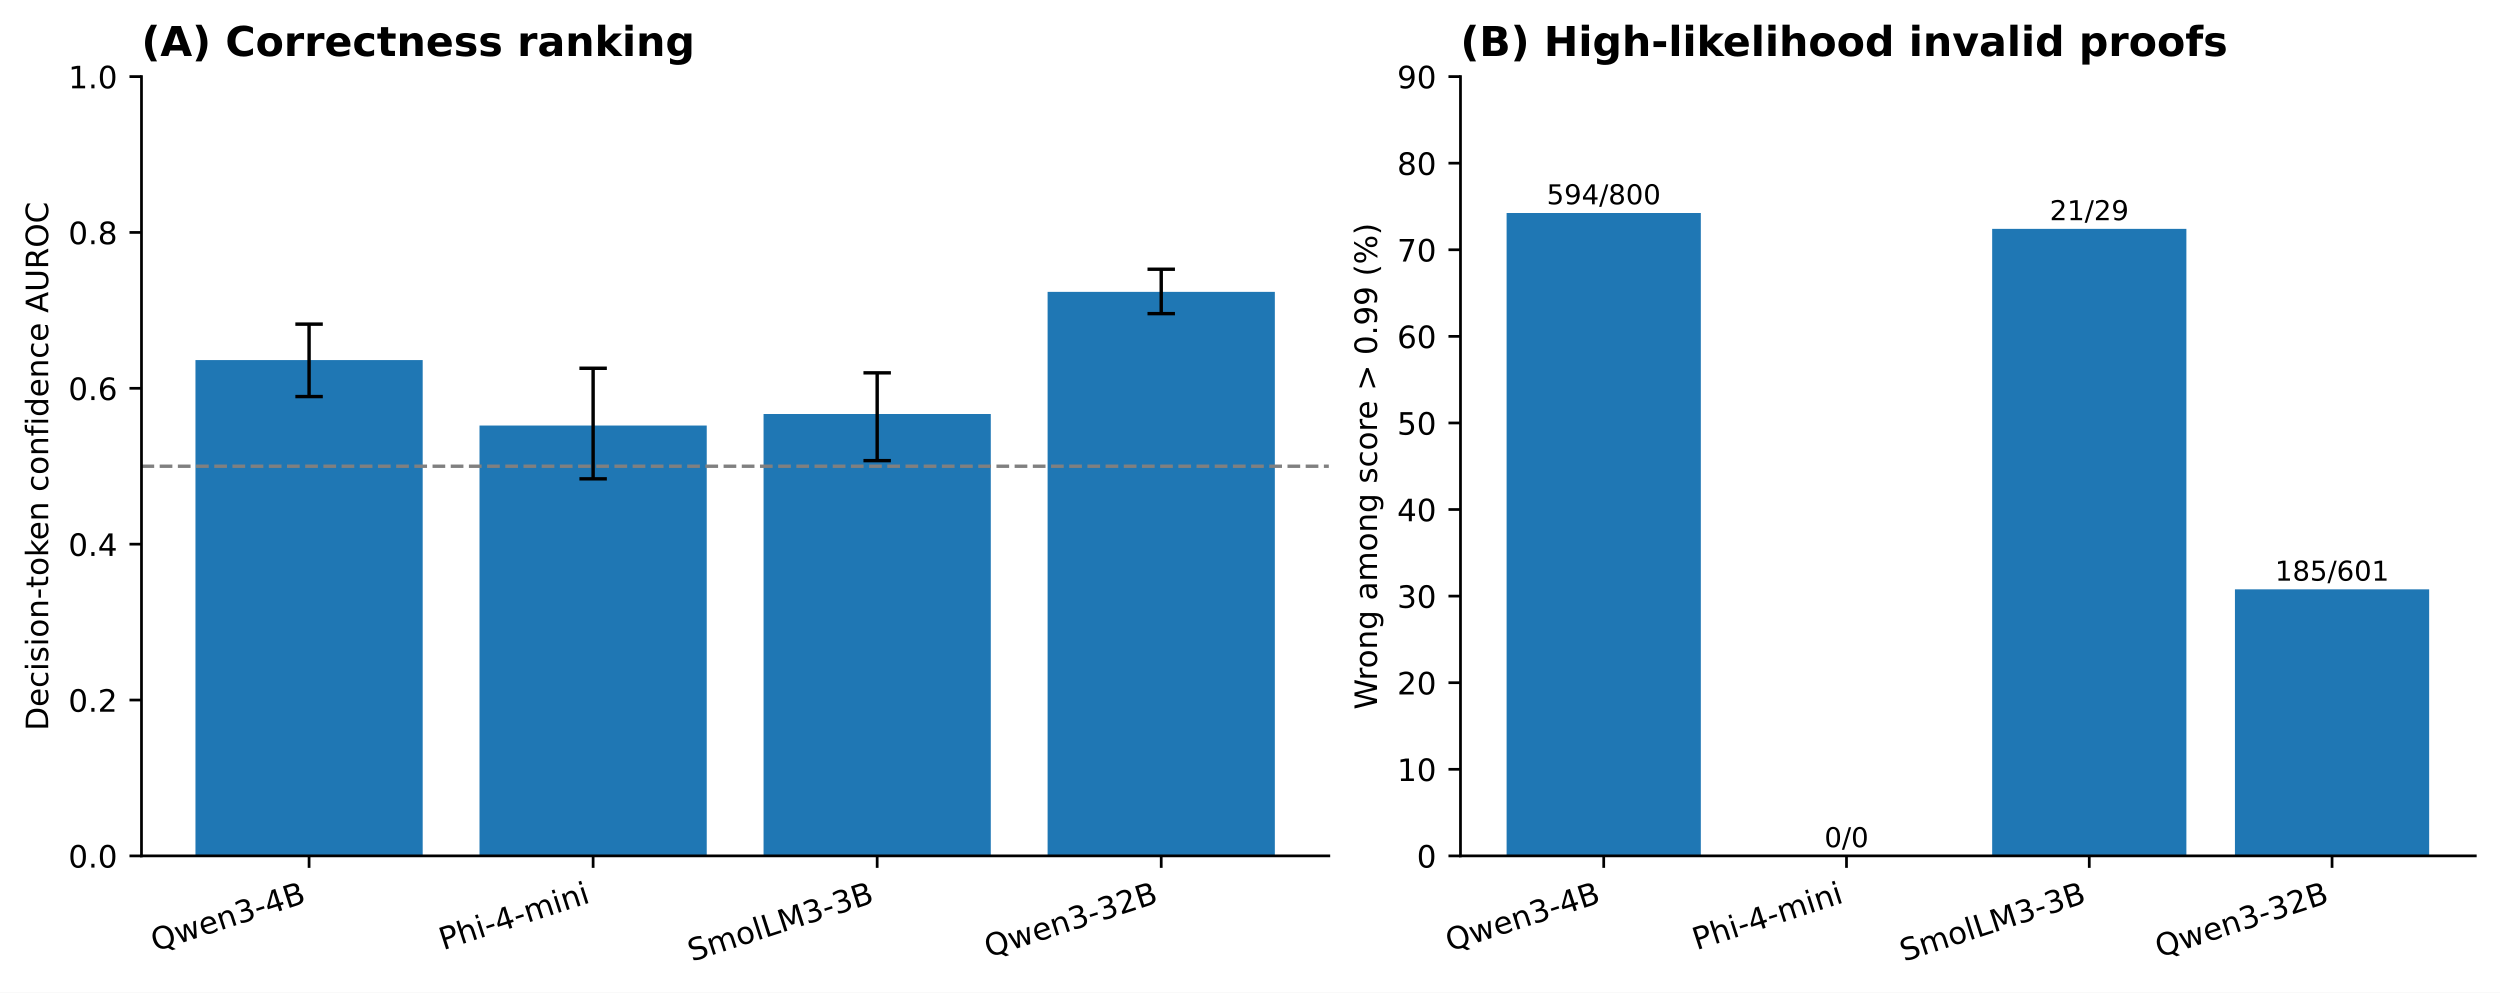
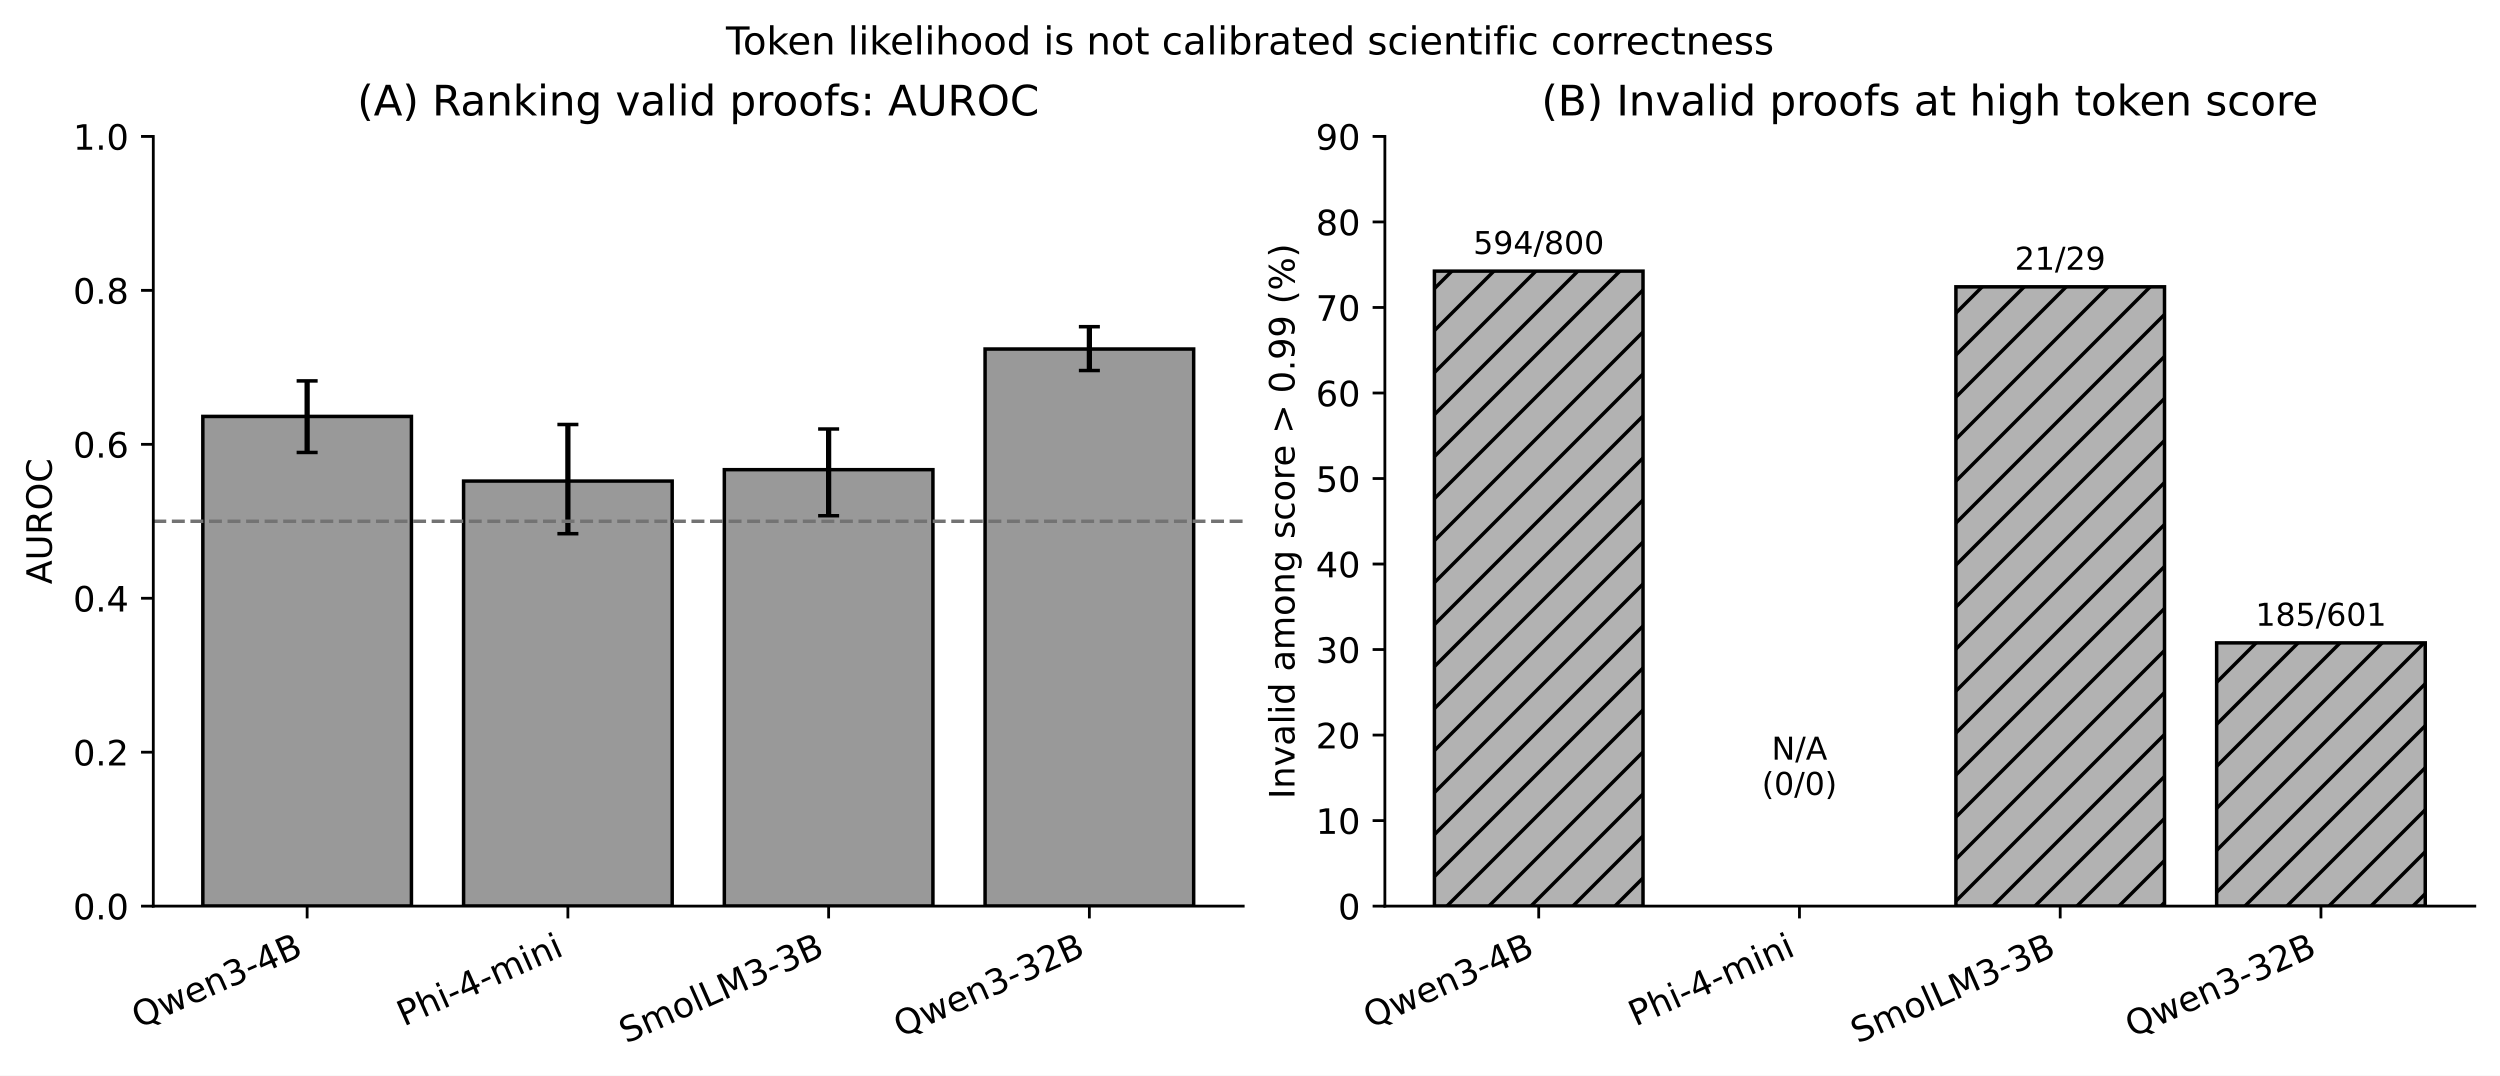
- <svg xmlns="http://www.w3.org/2000/svg" xmlns:xlink="http://www.w3.org/1999/xlink" width="728.4pt" height="289.2pt" viewBox="0 0 728.4 289.2" version="1.1">
+ <svg xmlns="http://www.w3.org/2000/svg" xmlns:xlink="http://www.w3.org/1999/xlink" width="714pt" height="307.2pt" viewBox="0 0 714 307.2" version="1.1">
  <defs>
    <style type="text/css">*{stroke-linejoin: round; stroke-linecap: butt}</style>
  </defs>
  <g id="figure_1">
    <g id="patch_1">
-       <path d="M 0 289.2  L 728.4 289.2  L 728.4 0  L 0 0  z " style="fill: #ffffff" />
+       <path d="M 0 307.2  L 714 307.2  L 714 0  L 0 0  z " style="fill: #ffffff" />
    </g>
    <g id="axes_1">
      <g id="patch_2">
-         <path d="M 41.223 249.367  L 387.162 249.367  L 387.162 22.318  L 41.223 22.318  z " style="fill: #ffffff" />
+         <path d="M 43.781 258.786  L 355.061 258.786  L 355.061 38.965  L 43.781 38.965  z " style="fill: #ffffff" />
      </g>
      <g id="patch_3">
-         <path d="M 56.948 249.367  L 123.156 249.367  L 123.156 104.918  L 56.948 104.918  z " clip-path="url(#pb42f5c922a)" style="fill: #1f77b4" />
+         <path d="M 57.93 258.786  L 117.505 258.786  L 117.505 118.935  L 57.93 118.935  z " clip-path="url(#pdfcfcdae99)" style="fill: #999999; stroke: #000000; stroke-linejoin: miter" />
      </g>
      <g id="patch_4">
-         <path d="M 139.708 249.367  L 205.917 249.367  L 205.917 123.978  L 139.708 123.978  z " clip-path="url(#pb42f5c922a)" style="fill: #1f77b4" />
+         <path d="M 132.399 258.786  L 191.974 258.786  L 191.974 137.388  L 132.399 137.388  z " clip-path="url(#pdfcfcdae99)" style="fill: #999999; stroke: #000000; stroke-linejoin: miter" />
      </g>
      <g id="patch_5">
-         <path d="M 222.469 249.367  L 288.677 249.367  L 288.677 120.617  L 222.469 120.617  z " clip-path="url(#pb42f5c922a)" style="fill: #1f77b4" />
+         <path d="M 206.868 258.786  L 266.443 258.786  L 266.443 134.134  L 206.868 134.134  z " clip-path="url(#pdfcfcdae99)" style="fill: #999999; stroke: #000000; stroke-linejoin: miter" />
      </g>
      <g id="patch_6">
-         <path d="M 305.229 249.367  L 371.438 249.367  L 371.438 85.032  L 305.229 85.032  z " clip-path="url(#pb42f5c922a)" style="fill: #1f77b4" />
+         <path d="M 281.337 258.786  L 340.912 258.786  L 340.912 99.682  L 281.337 99.682  z " clip-path="url(#pdfcfcdae99)" style="fill: #999999; stroke: #000000; stroke-linejoin: miter" />
      </g>
      <g id="matplotlib.axis_1">
        <g id="xtick_1">
          <g id="line2d_1">
            <defs>
-               <path id="me238a1920c" d="M 0 0  L 0 3.5  " style="stroke: #000000; stroke-width: 0.8" />
+               <path id="me36470c716" d="M 0 0  L 0 3.5  " style="stroke: #000000; stroke-width: 0.8" />
            </defs>
            <g>
-               <use xlink:href="#me238a1920c" x="90.052" y="249.367" style="stroke: #000000; stroke-width: 0.8" />
+               <use xlink:href="#me36470c716" x="87.718" y="258.786" style="stroke: #000000; stroke-width: 0.8" />
            </g>
          </g>
          <g id="text_1">
-             <text style="font-size: 9px; font-family: 'DejaVu Sans'" transform="translate(45.19138 277.2588) rotate(-18)">Qwen3-4B</text>
+             <text style="font-size: 10px; font-family: 'DejaVu Sans', 'Bitstream Vera Sans', 'Computer Modern Sans Serif', 'Lucida Grande', 'Verdana', 'Geneva', 'Lucid', 'Arial', 'Helvetica', 'Avant Garde', sans-serif" transform="translate(39.61025 293.7698) rotate(-24)">Qwen3-4B</text>
          </g>
        </g>
        <g id="xtick_2">
          <g id="line2d_2">
            <g>
-               <use xlink:href="#me238a1920c" x="172.812" y="249.367" style="stroke: #000000; stroke-width: 0.8" />
+               <use xlink:href="#me36470c716" x="162.187" y="258.786" style="stroke: #000000; stroke-width: 0.8" />
            </g>
          </g>
          <g id="text_2">
-             <text style="font-size: 9px; font-family: 'DejaVu Sans'" transform="translate(129.1302 276.8759) rotate(-18)">Phi-4-mini</text>
+             <text style="font-size: 10px; font-family: 'DejaVu Sans', 'Bitstream Vera Sans', 'Computer Modern Sans Serif', 'Lucida Grande', 'Verdana', 'Geneva', 'Lucid', 'Arial', 'Helvetica', 'Avant Garde', sans-serif" transform="translate(115.3366 293.2099) rotate(-24)">Phi-4-mini</text>
          </g>
        </g>
        <g id="xtick_3">
          <g id="line2d_3">
            <g>
-               <use xlink:href="#me238a1920c" x="255.573" y="249.367" style="stroke: #000000; stroke-width: 0.8" />
+               <use xlink:href="#me36470c716" x="236.655" y="258.786" style="stroke: #000000; stroke-width: 0.8" />
            </g>
          </g>
          <g id="text_3">
-             <text style="font-size: 9px; font-family: 'DejaVu Sans'" transform="translate(201.6006 280.2194) rotate(-18)">SmolLM3-3B</text>
+             <text style="font-size: 10px; font-family: 'DejaVu Sans', 'Bitstream Vera Sans', 'Computer Modern Sans Serif', 'Lucida Grande', 'Verdana', 'Geneva', 'Lucid', 'Arial', 'Helvetica', 'Avant Garde', sans-serif" transform="translate(178.8229 298.0996) rotate(-24)">SmolLM3-3B</text>
          </g>
        </g>
        <g id="xtick_4">
          <g id="line2d_4">
            <g>
-               <use xlink:href="#me238a1920c" x="338.334" y="249.367" style="stroke: #000000; stroke-width: 0.8" />
+               <use xlink:href="#me36470c716" x="311.124" y="258.786" style="stroke: #000000; stroke-width: 0.8" />
            </g>
          </g>
          <g id="text_4">
-             <text style="font-size: 9px; font-family: 'DejaVu Sans'" transform="translate(288.0271 279.0283) rotate(-18)">Qwen3-32B</text>
+             <text style="font-size: 10px; font-family: 'DejaVu Sans', 'Bitstream Vera Sans', 'Computer Modern Sans Serif', 'Lucida Grande', 'Verdana', 'Geneva', 'Lucid', 'Arial', 'Helvetica', 'Avant Garde', sans-serif" transform="translate(257.2042 296.3577) rotate(-24)">Qwen3-32B</text>
          </g>
        </g>
      </g>
      <g id="matplotlib.axis_2">
        <g id="ytick_1">
          <g id="line2d_5">
            <defs>
-               <path id="me13517923d" d="M 0 0  L -3.5 0  " style="stroke: #000000; stroke-width: 0.8" />
+               <path id="m65ac05006d" d="M 0 0  L -3.5 0  " style="stroke: #000000; stroke-width: 0.8" />
            </defs>
            <g>
-               <use xlink:href="#me13517923d" x="41.223" y="249.367" style="stroke: #000000; stroke-width: 0.8" />
+               <use xlink:href="#m65ac05006d" x="43.781" y="258.786" style="stroke: #000000; stroke-width: 0.8" />
            </g>
          </g>
          <g id="text_5">
-             <text style="font-size: 9px; font-family: 'DejaVu Sans'; text-anchor: end" x="34.223" y="252.786" transform="rotate(-0 34.22313 252.7861)">0.0</text>
+             <text style="font-size: 10px; font-family: 'DejaVu Sans', 'Bitstream Vera Sans', 'Computer Modern Sans Serif', 'Lucida Grande', 'Verdana', 'Geneva', 'Lucid', 'Arial', 'Helvetica', 'Avant Garde', sans-serif; text-anchor: end" x="36.781" y="262.585" transform="rotate(-0 36.78125 262.5852)">0.0</text>
          </g>
        </g>
        <g id="ytick_2">
          <g id="line2d_6">
            <g>
-               <use xlink:href="#me13517923d" x="41.223" y="203.957" style="stroke: #000000; stroke-width: 0.8" />
+               <use xlink:href="#m65ac05006d" x="43.781" y="214.822" style="stroke: #000000; stroke-width: 0.8" />
            </g>
          </g>
          <g id="text_6">
-             <text style="font-size: 9px; font-family: 'DejaVu Sans'; text-anchor: end" x="34.223" y="207.376" transform="rotate(-0 34.22313 207.3763)">0.2</text>
+             <text style="font-size: 10px; font-family: 'DejaVu Sans', 'Bitstream Vera Sans', 'Computer Modern Sans Serif', 'Lucida Grande', 'Verdana', 'Geneva', 'Lucid', 'Arial', 'Helvetica', 'Avant Garde', sans-serif; text-anchor: end" x="36.781" y="218.621" transform="rotate(-0 36.78125 218.6209)">0.2</text>
          </g>
        </g>
        <g id="ytick_3">
          <g id="line2d_7">
            <g>
-               <use xlink:href="#me13517923d" x="41.223" y="158.547" style="stroke: #000000; stroke-width: 0.8" />
+               <use xlink:href="#m65ac05006d" x="43.781" y="170.857" style="stroke: #000000; stroke-width: 0.8" />
            </g>
          </g>
          <g id="text_7">
-             <text style="font-size: 9px; font-family: 'DejaVu Sans'; text-anchor: end" x="34.223" y="161.967" transform="rotate(-0 34.22313 161.9666)">0.4</text>
+             <text style="font-size: 10px; font-family: 'DejaVu Sans', 'Bitstream Vera Sans', 'Computer Modern Sans Serif', 'Lucida Grande', 'Verdana', 'Geneva', 'Lucid', 'Arial', 'Helvetica', 'Avant Garde', sans-serif; text-anchor: end" x="36.781" y="174.657" transform="rotate(-0 36.78125 174.6566)">0.4</text>
          </g>
        </g>
        <g id="ytick_4">
          <g id="line2d_8">
            <g>
-               <use xlink:href="#me13517923d" x="41.223" y="113.138" style="stroke: #000000; stroke-width: 0.8" />
+               <use xlink:href="#m65ac05006d" x="43.781" y="126.893" style="stroke: #000000; stroke-width: 0.8" />
            </g>
          </g>
          <g id="text_8">
-             <text style="font-size: 9px; font-family: 'DejaVu Sans'; text-anchor: end" x="34.223" y="116.557" transform="rotate(-0 34.22313 116.5569)">0.6</text>
+             <text style="font-size: 10px; font-family: 'DejaVu Sans', 'Bitstream Vera Sans', 'Computer Modern Sans Serif', 'Lucida Grande', 'Verdana', 'Geneva', 'Lucid', 'Arial', 'Helvetica', 'Avant Garde', sans-serif; text-anchor: end" x="36.781" y="130.692" transform="rotate(-0 36.78125 130.6923)">0.6</text>
          </g>
        </g>
        <g id="ytick_5">
          <g id="line2d_9">
            <g>
-               <use xlink:href="#me13517923d" x="41.223" y="67.728" style="stroke: #000000; stroke-width: 0.8" />
+               <use xlink:href="#m65ac05006d" x="43.781" y="82.929" style="stroke: #000000; stroke-width: 0.8" />
            </g>
          </g>
          <g id="text_9">
-             <text style="font-size: 9px; font-family: 'DejaVu Sans'; text-anchor: end" x="34.223" y="71.147" transform="rotate(-0 34.22313 71.14715)">0.8</text>
+             <text style="font-size: 10px; font-family: 'DejaVu Sans', 'Bitstream Vera Sans', 'Computer Modern Sans Serif', 'Lucida Grande', 'Verdana', 'Geneva', 'Lucid', 'Arial', 'Helvetica', 'Avant Garde', sans-serif; text-anchor: end" x="36.781" y="86.728" transform="rotate(-0 36.78125 86.72805)">0.8</text>
          </g>
        </g>
        <g id="ytick_6">
          <g id="line2d_10">
            <g>
-               <use xlink:href="#me13517923d" x="41.223" y="22.318" style="stroke: #000000; stroke-width: 0.8" />
+               <use xlink:href="#m65ac05006d" x="43.781" y="38.965" style="stroke: #000000; stroke-width: 0.8" />
            </g>
          </g>
          <g id="text_10">
-             <text style="font-size: 9px; font-family: 'DejaVu Sans'; text-anchor: end" x="34.223" y="25.737" transform="rotate(-0 34.22313 25.73742)">1.0</text>
+             <text style="font-size: 10px; font-family: 'DejaVu Sans', 'Bitstream Vera Sans', 'Computer Modern Sans Serif', 'Lucida Grande', 'Verdana', 'Geneva', 'Lucid', 'Arial', 'Helvetica', 'Avant Garde', sans-serif; text-anchor: end" x="36.781" y="42.764" transform="rotate(-0 36.78125 42.76376)">1.0</text>
          </g>
        </g>
        <g id="text_11">
-           <text style="font-size: 9px; font-family: 'DejaVu Sans'; text-anchor: middle" x="14.039" y="135.842" transform="rotate(-90 14.03859 135.8425)">Decision-token confidence AUROC</text>
+           <text style="font-size: 10px; font-family: 'DejaVu Sans', 'Bitstream Vera Sans', 'Computer Modern Sans Serif', 'Lucida Grande', 'Verdana', 'Geneva', 'Lucid', 'Arial', 'Helvetica', 'Avant Garde', sans-serif; text-anchor: middle" x="14.798" y="148.875" transform="rotate(-90 14.79844 148.8753)">AUROC</text>
        </g>
      </g>
      <g id="LineCollection_1">
-         <path d="M 90.052 115.548  L 90.052 94.436  " clip-path="url(#pb42f5c922a)" style="fill: none; stroke: #000000" />
-         <path d="M 172.812 139.51  L 172.812 107.294  " clip-path="url(#pb42f5c922a)" style="fill: none; stroke: #000000" />
-         <path d="M 255.573 134.21  L 255.573 108.624  " clip-path="url(#pb42f5c922a)" style="fill: none; stroke: #000000" />
-         <path d="M 338.334 91.376  L 338.334 78.441  " clip-path="url(#pb42f5c922a)" style="fill: none; stroke: #000000" />
+         <path d="M 87.718 129.227  L 87.718 108.787  " clip-path="url(#pdfcfcdae99)" style="fill: none; stroke: #000000; stroke-width: 1.5" />
+         <path d="M 162.187 152.426  L 162.187 121.236  " clip-path="url(#pdfcfcdae99)" style="fill: none; stroke: #000000; stroke-width: 1.5" />
+         <path d="M 236.655 147.295  L 236.655 122.524  " clip-path="url(#pdfcfcdae99)" style="fill: none; stroke: #000000; stroke-width: 1.5" />
+         <path d="M 311.124 105.824  L 311.124 93.301  " clip-path="url(#pdfcfcdae99)" style="fill: none; stroke: #000000; stroke-width: 1.5" />
      </g>
      <g id="line2d_11">
        <defs>
-           <path id="m8be6408790" d="M 4 0  L -4 -0  " style="stroke: #000000" />
+           <path id="mf092dbbfcd" d="M 3 0  L -3 -0  " style="stroke: #000000" />
        </defs>
-         <g clip-path="url(#pb42f5c922a)">
-           <use xlink:href="#m8be6408790" x="90.052" y="115.548" style="stroke: #000000" />
-           <use xlink:href="#m8be6408790" x="172.812" y="139.51" style="stroke: #000000" />
-           <use xlink:href="#m8be6408790" x="255.573" y="134.21" style="stroke: #000000" />
-           <use xlink:href="#m8be6408790" x="338.334" y="91.376" style="stroke: #000000" />
+         <g clip-path="url(#pdfcfcdae99)">
+           <use xlink:href="#mf092dbbfcd" x="87.718" y="129.227" style="stroke: #000000" />
+           <use xlink:href="#mf092dbbfcd" x="162.187" y="152.426" style="stroke: #000000" />
+           <use xlink:href="#mf092dbbfcd" x="236.655" y="147.295" style="stroke: #000000" />
+           <use xlink:href="#mf092dbbfcd" x="311.124" y="105.824" style="stroke: #000000" />
        </g>
      </g>
      <g id="line2d_12">
-         <g clip-path="url(#pb42f5c922a)">
-           <use xlink:href="#m8be6408790" x="90.052" y="94.436" style="stroke: #000000" />
-           <use xlink:href="#m8be6408790" x="172.812" y="107.294" style="stroke: #000000" />
-           <use xlink:href="#m8be6408790" x="255.573" y="108.624" style="stroke: #000000" />
-           <use xlink:href="#m8be6408790" x="338.334" y="78.441" style="stroke: #000000" />
+         <g clip-path="url(#pdfcfcdae99)">
+           <use xlink:href="#mf092dbbfcd" x="87.718" y="108.787" style="stroke: #000000" />
+           <use xlink:href="#mf092dbbfcd" x="162.187" y="121.236" style="stroke: #000000" />
+           <use xlink:href="#mf092dbbfcd" x="236.655" y="122.524" style="stroke: #000000" />
+           <use xlink:href="#mf092dbbfcd" x="311.124" y="93.301" style="stroke: #000000" />
        </g>
      </g>
      <g id="line2d_13">
-         <path d="M 41.223 135.842  L 387.162 135.842  " clip-path="url(#pb42f5c922a)" style="fill: none; stroke-dasharray: 3.7,1.6; stroke-dashoffset: 0; stroke: #808080" />
+         <path d="M 43.781 148.875  L 355.061 148.875  " clip-path="url(#pdfcfcdae99)" style="fill: none; stroke-dasharray: 3.7,1.6; stroke-dashoffset: 0; stroke: #737373" />
      </g>
      <g id="patch_7">
-         <path d="M 41.223 249.367  L 41.223 22.318  " style="fill: none; stroke: #000000; stroke-width: 0.8; stroke-linejoin: miter; stroke-linecap: square" />
+         <path d="M 43.781 258.786  L 43.781 38.965  " style="fill: none; stroke: #000000; stroke-width: 0.8; stroke-linejoin: miter; stroke-linecap: square" />
      </g>
      <g id="patch_8">
-         <path d="M 41.223 249.367  L 387.162 249.367  " style="fill: none; stroke: #000000; stroke-width: 0.8; stroke-linejoin: miter; stroke-linecap: square" />
+         <path d="M 43.781 258.786  L 355.061 258.786  " style="fill: none; stroke: #000000; stroke-width: 0.8; stroke-linejoin: miter; stroke-linecap: square" />
      </g>
      <g id="text_12">
-         <text style="font-weight: 700; font-size: 12px; font-family: 'DejaVu Sans'; text-anchor: start" x="41.223" y="16.318" transform="rotate(-0 41.22313 16.31812)">(A) Correctness ranking</text>
+         <text style="font-size: 12px; font-family: 'DejaVu Sans', 'Bitstream Vera Sans', 'Computer Modern Sans Serif', 'Lucida Grande', 'Verdana', 'Geneva', 'Lucid', 'Arial', 'Helvetica', 'Avant Garde', sans-serif; text-anchor: middle" x="199.421" y="32.965" transform="rotate(-0 199.421 32.96454)">(A) Ranking valid proofs: AUROC</text>
      </g>
    </g>
    <g id="axes_2">
      <g id="patch_9">
-         <path d="M 425.525 249.367  L 721.2 249.367  L 721.2 22.318  L 425.525 22.318  z " style="fill: #ffffff" />
+         <path d="M 395.52 258.786  L 706.8 258.786  L 706.8 38.965  L 395.52 38.965  z " style="fill: #ffffff" />
      </g>
      <g id="patch_10">
-         <path d="M 438.965 249.367  L 495.553 249.367  L 495.553 62.052  L 438.965 62.052  z " clip-path="url(#p1f8c334560)" style="fill: #1f77b4" />
+         <path d="M 409.669 258.786  L 469.244 258.786  L 469.244 77.433  L 409.669 77.433  z " clip-path="url(#p8d0509acff)" style="fill: url(#h72f4676a91); stroke: #000000; stroke-linejoin: miter" />
      </g>
      <g id="patch_11">
-         <path d="M 509.7 249.367  L 566.289 249.367  L 566.289 249.367  L 509.7 249.367  z " clip-path="url(#p1f8c334560)" style="fill: #1f77b4" />
+         <path d="M 558.607 258.786  L 618.182 258.786  L 618.182 81.918  L 558.607 81.918  z " clip-path="url(#p8d0509acff)" style="fill: url(#h72f4676a91); stroke: #000000; stroke-linejoin: miter" />
      </g>
      <g id="patch_12">
-         <path d="M 580.436 249.367  L 637.024 249.367  L 637.024 66.684  L 580.436 66.684  z " clip-path="url(#p1f8c334560)" style="fill: #1f77b4" />
-       </g>
-       <g id="patch_13">
-         <path d="M 651.171 249.367  L 707.76 249.367  L 707.76 171.711  L 651.171 171.711  z " clip-path="url(#p1f8c334560)" style="fill: #1f77b4" />
+         <path d="M 633.075 258.786  L 692.65 258.786  L 692.65 183.602  L 633.075 183.602  z " clip-path="url(#p8d0509acff)" style="fill: url(#h72f4676a91); stroke: #000000; stroke-linejoin: miter" />
      </g>
      <g id="matplotlib.axis_3">
        <g id="xtick_5">
          <g id="line2d_14">
            <g>
-               <use xlink:href="#me238a1920c" x="467.259" y="249.367" style="stroke: #000000; stroke-width: 0.8" />
+               <use xlink:href="#me36470c716" x="439.457" y="258.786" style="stroke: #000000; stroke-width: 0.8" />
            </g>
          </g>
          <g id="text_13">
-             <text style="font-size: 9px; font-family: 'DejaVu Sans'" transform="translate(422.3985 277.2588) rotate(-18)">Qwen3-4B</text>
+             <text style="font-size: 10px; font-family: 'DejaVu Sans', 'Bitstream Vera Sans', 'Computer Modern Sans Serif', 'Lucida Grande', 'Verdana', 'Geneva', 'Lucid', 'Arial', 'Helvetica', 'Avant Garde', sans-serif" transform="translate(391.3489 293.7698) rotate(-24)">Qwen3-4B</text>
          </g>
        </g>
        <g id="xtick_6">
          <g id="line2d_15">
            <g>
-               <use xlink:href="#me238a1920c" x="537.995" y="249.367" style="stroke: #000000; stroke-width: 0.8" />
+               <use xlink:href="#me36470c716" x="513.925" y="258.786" style="stroke: #000000; stroke-width: 0.8" />
            </g>
          </g>
          <g id="text_14">
-             <text style="font-size: 9px; font-family: 'DejaVu Sans'" transform="translate(494.3123 276.8759) rotate(-18)">Phi-4-mini</text>
+             <text style="font-size: 10px; font-family: 'DejaVu Sans', 'Bitstream Vera Sans', 'Computer Modern Sans Serif', 'Lucida Grande', 'Verdana', 'Geneva', 'Lucid', 'Arial', 'Helvetica', 'Avant Garde', sans-serif" transform="translate(467.0753 293.2099) rotate(-24)">Phi-4-mini</text>
          </g>
        </g>
        <g id="xtick_7">
          <g id="line2d_16">
            <g>
-               <use xlink:href="#me238a1920c" x="608.73" y="249.367" style="stroke: #000000; stroke-width: 0.8" />
+               <use xlink:href="#me36470c716" x="588.394" y="258.786" style="stroke: #000000; stroke-width: 0.8" />
            </g>
          </g>
          <g id="text_15">
-             <text style="font-size: 9px; font-family: 'DejaVu Sans'" transform="translate(554.7577 280.2194) rotate(-18)">SmolLM3-3B</text>
+             <text style="font-size: 10px; font-family: 'DejaVu Sans', 'Bitstream Vera Sans', 'Computer Modern Sans Serif', 'Lucida Grande', 'Verdana', 'Geneva', 'Lucid', 'Arial', 'Helvetica', 'Avant Garde', sans-serif" transform="translate(530.5616 298.0996) rotate(-24)">SmolLM3-3B</text>
          </g>
        </g>
        <g id="xtick_8">
          <g id="line2d_17">
            <g>
-               <use xlink:href="#me238a1920c" x="679.466" y="249.367" style="stroke: #000000; stroke-width: 0.8" />
+               <use xlink:href="#me36470c716" x="662.863" y="258.786" style="stroke: #000000; stroke-width: 0.8" />
            </g>
          </g>
          <g id="text_16">
-             <text style="font-size: 9px; font-family: 'DejaVu Sans'" transform="translate(629.1591 279.0283) rotate(-18)">Qwen3-32B</text>
+             <text style="font-size: 10px; font-family: 'DejaVu Sans', 'Bitstream Vera Sans', 'Computer Modern Sans Serif', 'Lucida Grande', 'Verdana', 'Geneva', 'Lucid', 'Arial', 'Helvetica', 'Avant Garde', sans-serif" transform="translate(608.9429 296.3577) rotate(-24)">Qwen3-32B</text>
          </g>
        </g>
      </g>
      <g id="matplotlib.axis_4">
        <g id="ytick_7">
          <g id="line2d_18">
            <g>
-               <use xlink:href="#me13517923d" x="425.525" y="249.367" style="stroke: #000000; stroke-width: 0.8" />
+               <use xlink:href="#m65ac05006d" x="395.52" y="258.786" style="stroke: #000000; stroke-width: 0.8" />
            </g>
          </g>
          <g id="text_17">
-             <text style="font-size: 9px; font-family: 'DejaVu Sans'; text-anchor: end" x="418.525" y="252.786" transform="rotate(-0 418.5251 252.7861)">0</text>
+             <text style="font-size: 10px; font-family: 'DejaVu Sans', 'Bitstream Vera Sans', 'Computer Modern Sans Serif', 'Lucida Grande', 'Verdana', 'Geneva', 'Lucid', 'Arial', 'Helvetica', 'Avant Garde', sans-serif; text-anchor: end" x="388.52" y="262.585" transform="rotate(-0 388.5199 262.5852)">0</text>
          </g>
        </g>
        <g id="ytick_8">
          <g id="line2d_19">
            <g>
-               <use xlink:href="#me13517923d" x="425.525" y="224.139" style="stroke: #000000; stroke-width: 0.8" />
+               <use xlink:href="#m65ac05006d" x="395.52" y="234.361" style="stroke: #000000; stroke-width: 0.8" />
            </g>
          </g>
          <g id="text_18">
-             <text style="font-size: 9px; font-family: 'DejaVu Sans'; text-anchor: end" x="418.525" y="227.558" transform="rotate(-0 418.5251 227.5584)">10</text>
+             <text style="font-size: 10px; font-family: 'DejaVu Sans', 'Bitstream Vera Sans', 'Computer Modern Sans Serif', 'Lucida Grande', 'Verdana', 'Geneva', 'Lucid', 'Arial', 'Helvetica', 'Avant Garde', sans-serif; text-anchor: end" x="388.52" y="238.161" transform="rotate(-0 388.5199 238.1606)">10</text>
          </g>
        </g>
        <g id="ytick_9">
          <g id="line2d_20">
            <g>
-               <use xlink:href="#me13517923d" x="425.525" y="198.912" style="stroke: #000000; stroke-width: 0.8" />
+               <use xlink:href="#m65ac05006d" x="395.52" y="209.937" style="stroke: #000000; stroke-width: 0.8" />
            </g>
          </g>
          <g id="text_19">
-             <text style="font-size: 9px; font-family: 'DejaVu Sans'; text-anchor: end" x="418.525" y="202.331" transform="rotate(-0 418.5251 202.3308)">20</text>
+             <text style="font-size: 10px; font-family: 'DejaVu Sans', 'Bitstream Vera Sans', 'Computer Modern Sans Serif', 'Lucida Grande', 'Verdana', 'Geneva', 'Lucid', 'Arial', 'Helvetica', 'Avant Garde', sans-serif; text-anchor: end" x="388.52" y="213.736" transform="rotate(-0 388.5199 213.736)">20</text>
          </g>
        </g>
        <g id="ytick_10">
          <g id="line2d_21">
            <g>
-               <use xlink:href="#me13517923d" x="425.525" y="173.684" style="stroke: #000000; stroke-width: 0.8" />
+               <use xlink:href="#m65ac05006d" x="395.52" y="185.512" style="stroke: #000000; stroke-width: 0.8" />
            </g>
          </g>
          <g id="text_20">
-             <text style="font-size: 9px; font-family: 'DejaVu Sans'; text-anchor: end" x="418.525" y="177.103" transform="rotate(-0 418.5251 177.1032)">30</text>
+             <text style="font-size: 10px; font-family: 'DejaVu Sans', 'Bitstream Vera Sans', 'Computer Modern Sans Serif', 'Lucida Grande', 'Verdana', 'Geneva', 'Lucid', 'Arial', 'Helvetica', 'Avant Garde', sans-serif; text-anchor: end" x="388.52" y="189.311" transform="rotate(-0 388.5199 189.3114)">30</text>
          </g>
        </g>
        <g id="ytick_11">
          <g id="line2d_22">
            <g>
-               <use xlink:href="#me13517923d" x="425.525" y="148.456" style="stroke: #000000; stroke-width: 0.8" />
+               <use xlink:href="#m65ac05006d" x="395.52" y="161.088" style="stroke: #000000; stroke-width: 0.8" />
            </g>
          </g>
          <g id="text_21">
-             <text style="font-size: 9px; font-family: 'DejaVu Sans'; text-anchor: end" x="418.525" y="151.876" transform="rotate(-0 418.5251 151.8756)">40</text>
+             <text style="font-size: 10px; font-family: 'DejaVu Sans', 'Bitstream Vera Sans', 'Computer Modern Sans Serif', 'Lucida Grande', 'Verdana', 'Geneva', 'Lucid', 'Arial', 'Helvetica', 'Avant Garde', sans-serif; text-anchor: end" x="388.52" y="164.887" transform="rotate(-0 388.5199 164.8868)">40</text>
          </g>
        </g>
        <g id="ytick_12">
          <g id="line2d_23">
            <g>
-               <use xlink:href="#me13517923d" x="425.525" y="123.229" style="stroke: #000000; stroke-width: 0.8" />
+               <use xlink:href="#m65ac05006d" x="395.52" y="136.663" style="stroke: #000000; stroke-width: 0.8" />
            </g>
          </g>
          <g id="text_22">
-             <text style="font-size: 9px; font-family: 'DejaVu Sans'; text-anchor: end" x="418.525" y="126.648" transform="rotate(-0 418.5251 126.6479)">50</text>
+             <text style="font-size: 10px; font-family: 'DejaVu Sans', 'Bitstream Vera Sans', 'Computer Modern Sans Serif', 'Lucida Grande', 'Verdana', 'Geneva', 'Lucid', 'Arial', 'Helvetica', 'Avant Garde', sans-serif; text-anchor: end" x="388.52" y="140.462" transform="rotate(-0 388.5199 140.4622)">50</text>
          </g>
        </g>
        <g id="ytick_13">
          <g id="line2d_24">
            <g>
-               <use xlink:href="#me13517923d" x="425.525" y="98.001" style="stroke: #000000; stroke-width: 0.8" />
+               <use xlink:href="#m65ac05006d" x="395.52" y="112.238" style="stroke: #000000; stroke-width: 0.8" />
            </g>
          </g>
          <g id="text_23">
-             <text style="font-size: 9px; font-family: 'DejaVu Sans'; text-anchor: end" x="418.525" y="101.42" transform="rotate(-0 418.5251 101.4203)">60</text>
+             <text style="font-size: 10px; font-family: 'DejaVu Sans', 'Bitstream Vera Sans', 'Computer Modern Sans Serif', 'Lucida Grande', 'Verdana', 'Geneva', 'Lucid', 'Arial', 'Helvetica', 'Avant Garde', sans-serif; text-anchor: end" x="388.52" y="116.038" transform="rotate(-0 388.5199 116.0376)">60</text>
          </g>
        </g>
        <g id="ytick_14">
          <g id="line2d_25">
            <g>
-               <use xlink:href="#me13517923d" x="425.525" y="72.773" style="stroke: #000000; stroke-width: 0.8" />
+               <use xlink:href="#m65ac05006d" x="395.52" y="87.814" style="stroke: #000000; stroke-width: 0.8" />
            </g>
          </g>
          <g id="text_24">
-             <text style="font-size: 9px; font-family: 'DejaVu Sans'; text-anchor: end" x="418.525" y="76.193" transform="rotate(-0 418.5251 76.19268)">70</text>
+             <text style="font-size: 10px; font-family: 'DejaVu Sans', 'Bitstream Vera Sans', 'Computer Modern Sans Serif', 'Lucida Grande', 'Verdana', 'Geneva', 'Lucid', 'Arial', 'Helvetica', 'Avant Garde', sans-serif; text-anchor: end" x="388.52" y="91.613" transform="rotate(-0 388.5199 91.61298)">70</text>
          </g>
        </g>
        <g id="ytick_15">
          <g id="line2d_26">
            <g>
-               <use xlink:href="#me13517923d" x="425.525" y="47.546" style="stroke: #000000; stroke-width: 0.8" />
+               <use xlink:href="#m65ac05006d" x="395.52" y="63.389" style="stroke: #000000; stroke-width: 0.8" />
            </g>
          </g>
          <g id="text_25">
-             <text style="font-size: 9px; font-family: 'DejaVu Sans'; text-anchor: end" x="418.525" y="50.965" transform="rotate(-0 418.5251 50.96505)">80</text>
+             <text style="font-size: 10px; font-family: 'DejaVu Sans', 'Bitstream Vera Sans', 'Computer Modern Sans Serif', 'Lucida Grande', 'Verdana', 'Geneva', 'Lucid', 'Arial', 'Helvetica', 'Avant Garde', sans-serif; text-anchor: end" x="388.52" y="67.188" transform="rotate(-0 388.5199 67.18837)">80</text>
          </g>
        </g>
        <g id="ytick_16">
          <g id="line2d_27">
            <g>
-               <use xlink:href="#me13517923d" x="425.525" y="22.318" style="stroke: #000000; stroke-width: 0.8" />
+               <use xlink:href="#m65ac05006d" x="395.52" y="38.965" style="stroke: #000000; stroke-width: 0.8" />
            </g>
          </g>
          <g id="text_26">
-             <text style="font-size: 9px; font-family: 'DejaVu Sans'; text-anchor: end" x="418.525" y="25.737" transform="rotate(-0 418.5251 25.73742)">90</text>
+             <text style="font-size: 10px; font-family: 'DejaVu Sans', 'Bitstream Vera Sans', 'Computer Modern Sans Serif', 'Lucida Grande', 'Verdana', 'Geneva', 'Lucid', 'Arial', 'Helvetica', 'Avant Garde', sans-serif; text-anchor: end" x="388.52" y="42.764" transform="rotate(-0 388.5199 42.76376)">90</text>
          </g>
        </g>
        <g id="text_27">
-           <text style="font-size: 9px; font-family: 'DejaVu Sans'; text-anchor: middle" x="401.201" y="135.842" transform="rotate(-90 401.2008 135.8425)">Wrong among score &gt; 0.99 (%)</text>
-         </g>
+           <text style="font-size: 10px; font-family: 'DejaVu Sans', 'Bitstream Vera Sans', 'Computer Modern Sans Serif', 'Lucida Grande', 'Verdana', 'Geneva', 'Lucid', 'Arial', 'Helvetica', 'Avant Garde', sans-serif; text-anchor: middle" x="369.715" y="148.875" transform="rotate(-90 369.7153 148.8753)">Invalid among score &gt; 0.99 (%)</text>
+         </g>
+       </g>
+       <g id="patch_13">
+         <path d="M 395.52 258.786  L 395.52 38.965  " style="fill: none; stroke: #000000; stroke-width: 0.8; stroke-linejoin: miter; stroke-linecap: square" />
      </g>
      <g id="patch_14">
-         <path d="M 425.525 249.367  L 425.525 22.318  " style="fill: none; stroke: #000000; stroke-width: 0.8; stroke-linejoin: miter; stroke-linecap: square" />
-       </g>
-       <g id="patch_15">
-         <path d="M 425.525 249.367  L 721.2 249.367  " style="fill: none; stroke: #000000; stroke-width: 0.8; stroke-linejoin: miter; stroke-linecap: square" />
+         <path d="M 395.52 258.786  L 706.8 258.786  " style="fill: none; stroke: #000000; stroke-width: 0.8; stroke-linejoin: miter; stroke-linecap: square" />
      </g>
      <g id="text_28">
-         <text style="font-size: 8px; font-family: 'DejaVu Sans'; text-anchor: middle" x="467.259" y="59.529" transform="rotate(-0 467.259 59.52888)">594/800</text>
+         <text style="font-size: 9px; font-family: 'DejaVu Sans', 'Bitstream Vera Sans', 'Computer Modern Sans Serif', 'Lucida Grande', 'Verdana', 'Geneva', 'Lucid', 'Arial', 'Helvetica', 'Avant Garde', sans-serif; text-anchor: middle" x="439.457" y="72.548" transform="rotate(-0 439.4565 72.54838)">594/800</text>
      </g>
      <g id="text_29">
-         <text style="font-size: 8px; font-family: 'DejaVu Sans'; text-anchor: middle" x="537.995" y="246.844" transform="rotate(-0 537.9945 246.844)">0/0</text>
+         <text style="font-size: 9px; font-family: 'DejaVu Sans', 'Bitstream Vera Sans', 'Computer Modern Sans Serif', 'Lucida Grande', 'Verdana', 'Geneva', 'Lucid', 'Arial', 'Helvetica', 'Avant Garde', sans-serif" transform="translate(505.9646 216.956)">N/A</text>
+         <text style="font-size: 9px; font-family: 'DejaVu Sans', 'Bitstream Vera Sans', 'Computer Modern Sans Serif', 'Lucida Grande', 'Verdana', 'Geneva', 'Lucid', 'Arial', 'Helvetica', 'Avant Garde', sans-serif" transform="translate(503.1717 227.034)">(0/0)</text>
      </g>
      <g id="text_30">
-         <text style="font-size: 8px; font-family: 'DejaVu Sans'; text-anchor: middle" x="608.73" y="64.161" transform="rotate(-0 608.73 64.16119)">21/29</text>
+         <text style="font-size: 9px; font-family: 'DejaVu Sans', 'Bitstream Vera Sans', 'Computer Modern Sans Serif', 'Lucida Grande', 'Verdana', 'Geneva', 'Lucid', 'Arial', 'Helvetica', 'Avant Garde', sans-serif; text-anchor: middle" x="588.394" y="77.033" transform="rotate(-0 588.3941 77.03324)">21/29</text>
      </g>
      <g id="text_31">
-         <text style="font-size: 8px; font-family: 'DejaVu Sans'; text-anchor: middle" x="679.466" y="169.188" transform="rotate(-0 679.4656 169.1883)">185/601</text>
+         <text style="font-size: 9px; font-family: 'DejaVu Sans', 'Bitstream Vera Sans', 'Computer Modern Sans Serif', 'Lucida Grande', 'Verdana', 'Geneva', 'Lucid', 'Arial', 'Helvetica', 'Avant Garde', sans-serif; text-anchor: middle" x="662.863" y="178.717" transform="rotate(-0 662.8629 178.7172)">185/601</text>
      </g>
      <g id="text_32">
-         <text style="font-weight: 700; font-size: 12px; font-family: 'DejaVu Sans'; text-anchor: start" x="425.525" y="16.318" transform="rotate(-0 425.5251 16.31812)">(B) High-likelihood invalid proofs</text>
-       </g>
+         <text style="font-size: 12px; font-family: 'DejaVu Sans', 'Bitstream Vera Sans', 'Computer Modern Sans Serif', 'Lucida Grande', 'Verdana', 'Geneva', 'Lucid', 'Arial', 'Helvetica', 'Avant Garde', sans-serif; text-anchor: middle" x="551.16" y="32.965" transform="rotate(-0 551.1597 32.96454)">(B) Invalid proofs at high token score</text>
+       </g>
+     </g>
+     <g id="text_33">
+       <text style="font-size: 11px; font-family: 'DejaVu Sans', 'Bitstream Vera Sans', 'Computer Modern Sans Serif', 'Lucida Grande', 'Verdana', 'Geneva', 'Lucid', 'Arial', 'Helvetica', 'Avant Garde', sans-serif; text-anchor: middle" x="357" y="15.558" transform="rotate(-0 356.9998 15.55828)">Token likelihood is not calibrated scientific correctness</text>
    </g>
  </g>
  <defs>
-     <clipPath id="pb42f5c922a">
-       <rect x="41.223" y="22.318" width="345.939" height="227.049" />
+     <clipPath id="pdfcfcdae99">
+       <rect x="43.781" y="38.965" width="311.28" height="219.821" />
    </clipPath>
-     <clipPath id="p1f8c334560">
-       <rect x="425.525" y="22.318" width="295.674" height="227.049" />
+     <clipPath id="p8d0509acff">
+       <rect x="395.52" y="38.965" width="311.28" height="219.821" />
    </clipPath>
  </defs>
+   <defs>
+     <pattern id="h72f4676a91" patternUnits="userSpaceOnUse" x="0" y="0" width="72" height="72">
+       <rect x="0" y="0" width="73" height="73" fill="#b2b2b2" />
+       <path d="M -36 36  L 36 -36  M -30 42  L 42 -30  M -24 48  L 48 -24  M -18 54  L 54 -18  M -12 60  L 60 -12  M -6 66  L 66 -6  M 0 72  L 72 0  M 6 78  L 78 6  M 12 84  L 84 12  M 18 90  L 90 18  M 24 96  L 96 24  M 30 102  L 102 30  M 36 108  L 108 36  " style="fill: #000000; stroke: #000000; stroke-width: 1.0; stroke-linecap: butt; stroke-linejoin: miter" />
+     </pattern>
+   </defs>
</svg>
